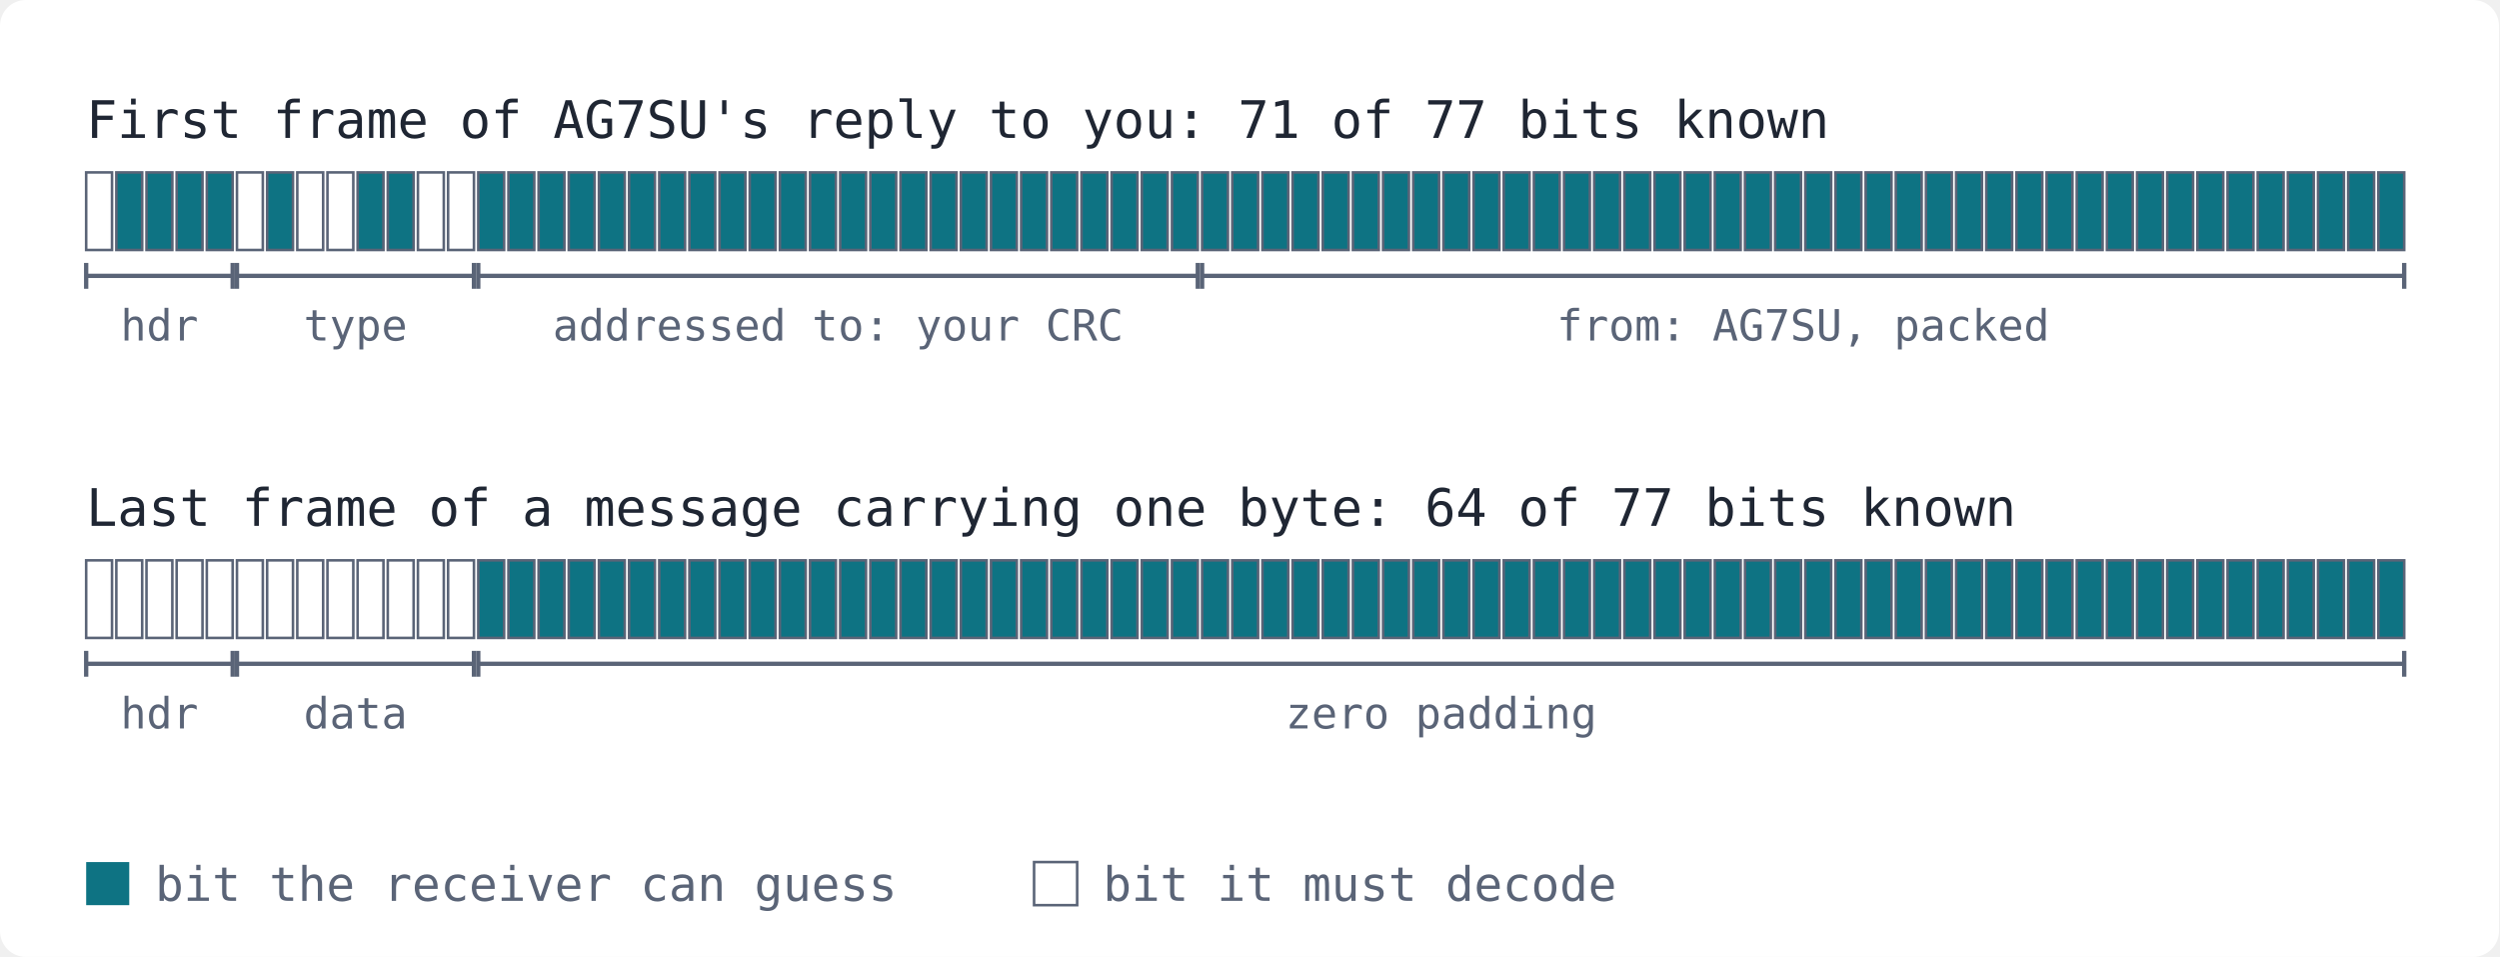
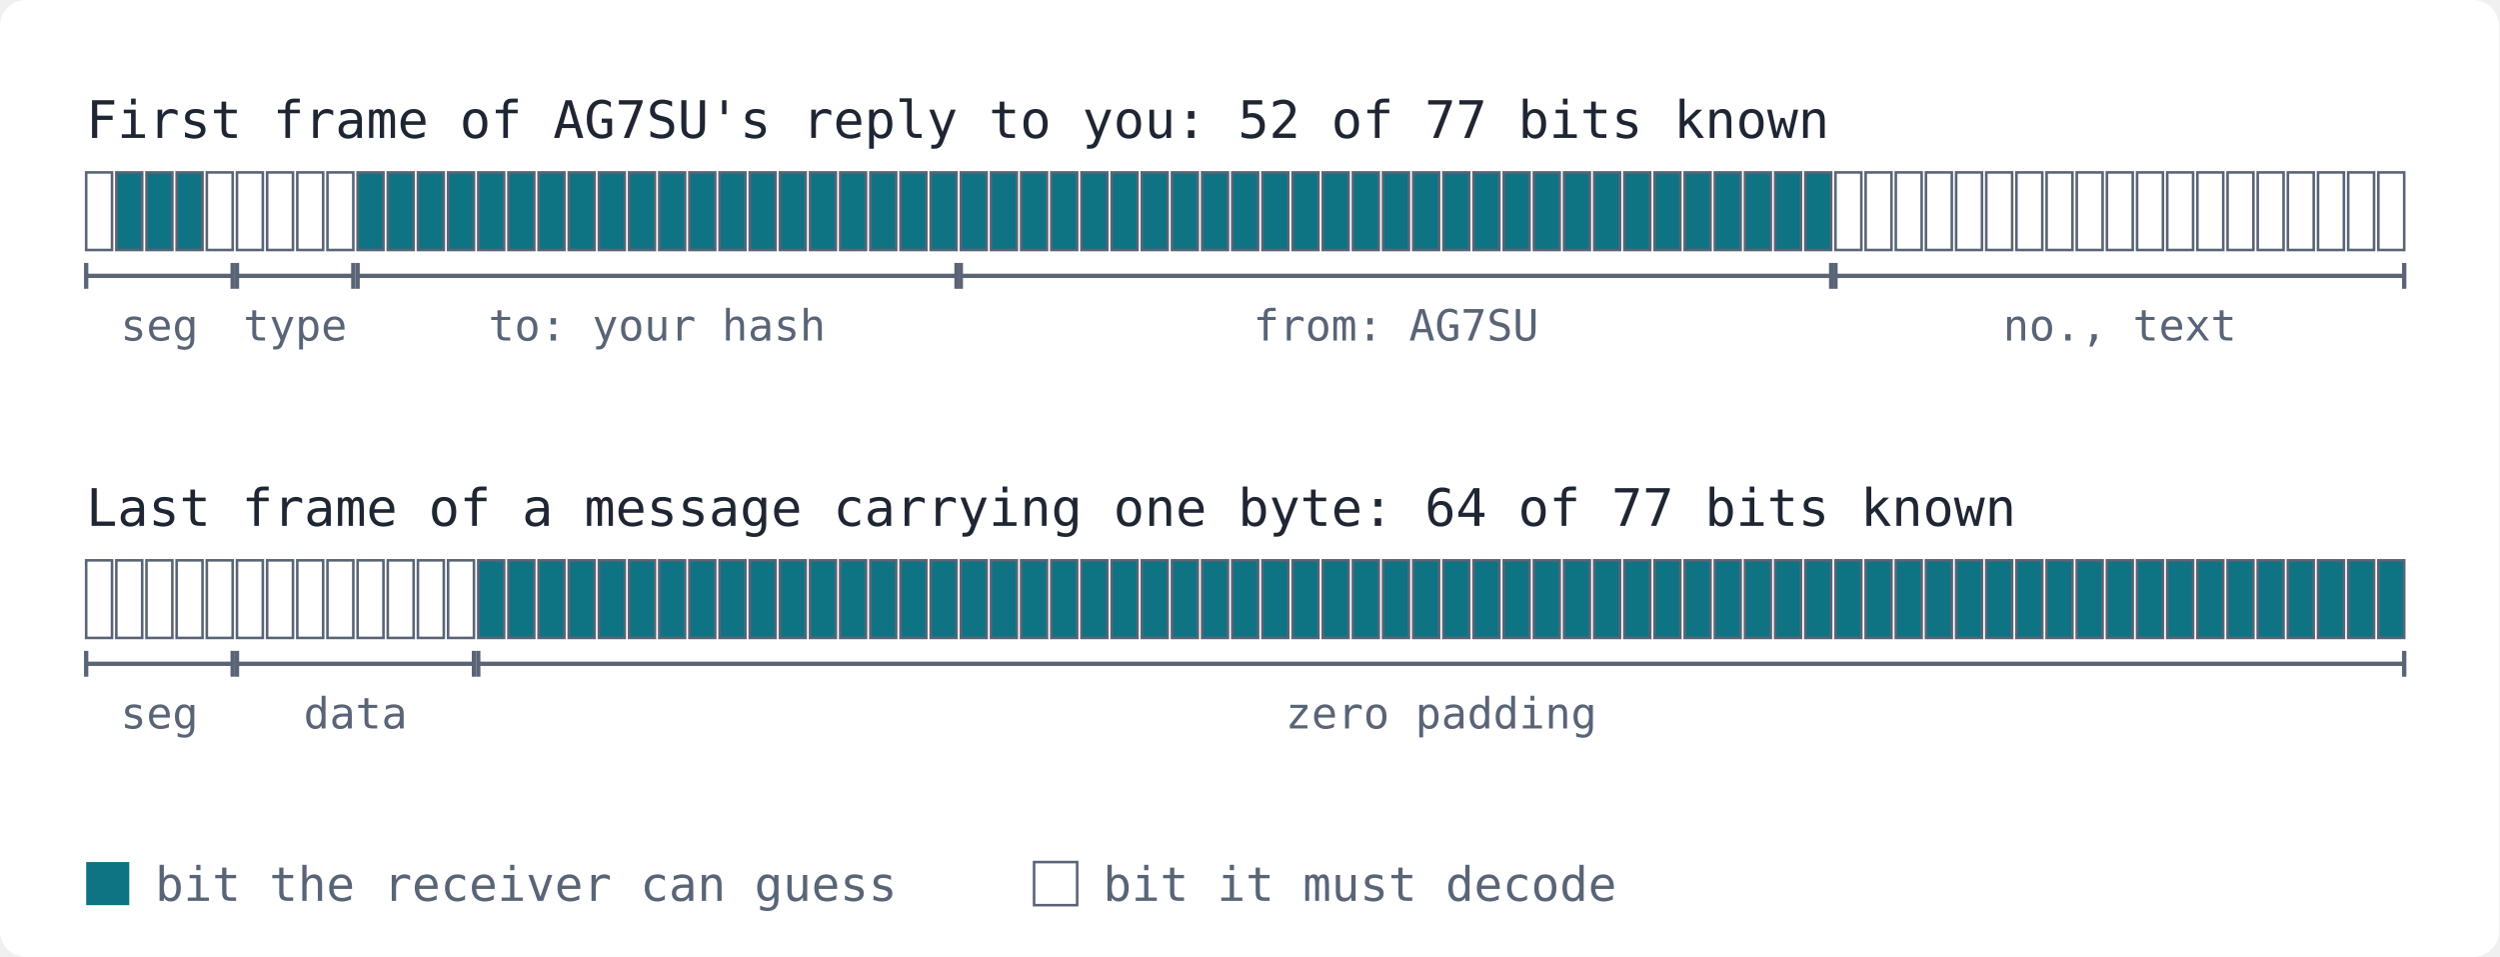
<svg xmlns="http://www.w3.org/2000/svg" viewBox="0 0 580 222" width="580" height="222">
  <rect width="580" height="222" rx="6" fill="#FFFFFF" />
  <g font-family="Menlo, Consolas, monospace">
-     <text x="20" y="32" font-size="12" fill="#1F2633">First frame of AG7SU's reply to you: 71 of 77 bits known</text>
+     <text x="20" y="32" font-size="12" fill="#1F2633">First frame of AG7SU's reply to you: 52 of 77 bits known</text>
    <rect x="20" y="40" width="6" height="18" fill="#FFFFFF" stroke="#5A6477" stroke-width="0.6" />
    <rect x="27" y="40" width="6" height="18" fill="#0E7383" stroke="#5A6477" stroke-width="0.6" />
    <rect x="34" y="40" width="6" height="18" fill="#0E7383" stroke="#5A6477" stroke-width="0.6" />
    <rect x="41" y="40" width="6" height="18" fill="#0E7383" stroke="#5A6477" stroke-width="0.6" />
-     <rect x="48" y="40" width="6" height="18" fill="#0E7383" stroke="#5A6477" stroke-width="0.6" />
+     <rect x="48" y="40" width="6" height="18" fill="#FFFFFF" stroke="#5A6477" stroke-width="0.6" />
    <rect x="55" y="40" width="6" height="18" fill="#FFFFFF" stroke="#5A6477" stroke-width="0.6" />
-     <rect x="62" y="40" width="6" height="18" fill="#0E7383" stroke="#5A6477" stroke-width="0.6" />
+     <rect x="62" y="40" width="6" height="18" fill="#FFFFFF" stroke="#5A6477" stroke-width="0.6" />
    <rect x="69" y="40" width="6" height="18" fill="#FFFFFF" stroke="#5A6477" stroke-width="0.6" />
    <rect x="76" y="40" width="6" height="18" fill="#FFFFFF" stroke="#5A6477" stroke-width="0.6" />
    <rect x="83" y="40" width="6" height="18" fill="#0E7383" stroke="#5A6477" stroke-width="0.6" />
    <rect x="90" y="40" width="6" height="18" fill="#0E7383" stroke="#5A6477" stroke-width="0.6" />
-     <rect x="97" y="40" width="6" height="18" fill="#FFFFFF" stroke="#5A6477" stroke-width="0.6" />
-     <rect x="104" y="40" width="6" height="18" fill="#FFFFFF" stroke="#5A6477" stroke-width="0.6" />
+     <rect x="97" y="40" width="6" height="18" fill="#0E7383" stroke="#5A6477" stroke-width="0.6" />
+     <rect x="104" y="40" width="6" height="18" fill="#0E7383" stroke="#5A6477" stroke-width="0.6" />
    <rect x="111" y="40" width="6" height="18" fill="#0E7383" stroke="#5A6477" stroke-width="0.6" />
    <rect x="118" y="40" width="6" height="18" fill="#0E7383" stroke="#5A6477" stroke-width="0.6" />
    <rect x="125" y="40" width="6" height="18" fill="#0E7383" stroke="#5A6477" stroke-width="0.6" />
    <rect x="132" y="40" width="6" height="18" fill="#0E7383" stroke="#5A6477" stroke-width="0.6" />
    <rect x="139" y="40" width="6" height="18" fill="#0E7383" stroke="#5A6477" stroke-width="0.6" />
    <rect x="146" y="40" width="6" height="18" fill="#0E7383" stroke="#5A6477" stroke-width="0.6" />
    <rect x="153" y="40" width="6" height="18" fill="#0E7383" stroke="#5A6477" stroke-width="0.6" />
    <rect x="160" y="40" width="6" height="18" fill="#0E7383" stroke="#5A6477" stroke-width="0.6" />
    <rect x="167" y="40" width="6" height="18" fill="#0E7383" stroke="#5A6477" stroke-width="0.6" />
    <rect x="174" y="40" width="6" height="18" fill="#0E7383" stroke="#5A6477" stroke-width="0.6" />
    <rect x="181" y="40" width="6" height="18" fill="#0E7383" stroke="#5A6477" stroke-width="0.6" />
    <rect x="188" y="40" width="6" height="18" fill="#0E7383" stroke="#5A6477" stroke-width="0.6" />
    <rect x="195" y="40" width="6" height="18" fill="#0E7383" stroke="#5A6477" stroke-width="0.6" />
    <rect x="202" y="40" width="6" height="18" fill="#0E7383" stroke="#5A6477" stroke-width="0.6" />
    <rect x="209" y="40" width="6" height="18" fill="#0E7383" stroke="#5A6477" stroke-width="0.6" />
    <rect x="216" y="40" width="6" height="18" fill="#0E7383" stroke="#5A6477" stroke-width="0.6" />
    <rect x="223" y="40" width="6" height="18" fill="#0E7383" stroke="#5A6477" stroke-width="0.6" />
    <rect x="230" y="40" width="6" height="18" fill="#0E7383" stroke="#5A6477" stroke-width="0.6" />
    <rect x="237" y="40" width="6" height="18" fill="#0E7383" stroke="#5A6477" stroke-width="0.6" />
    <rect x="244" y="40" width="6" height="18" fill="#0E7383" stroke="#5A6477" stroke-width="0.6" />
    <rect x="251" y="40" width="6" height="18" fill="#0E7383" stroke="#5A6477" stroke-width="0.6" />
    <rect x="258" y="40" width="6" height="18" fill="#0E7383" stroke="#5A6477" stroke-width="0.6" />
    <rect x="265" y="40" width="6" height="18" fill="#0E7383" stroke="#5A6477" stroke-width="0.6" />
    <rect x="272" y="40" width="6" height="18" fill="#0E7383" stroke="#5A6477" stroke-width="0.6" />
    <rect x="279" y="40" width="6" height="18" fill="#0E7383" stroke="#5A6477" stroke-width="0.6" />
    <rect x="286" y="40" width="6" height="18" fill="#0E7383" stroke="#5A6477" stroke-width="0.6" />
    <rect x="293" y="40" width="6" height="18" fill="#0E7383" stroke="#5A6477" stroke-width="0.6" />
    <rect x="300" y="40" width="6" height="18" fill="#0E7383" stroke="#5A6477" stroke-width="0.6" />
    <rect x="307" y="40" width="6" height="18" fill="#0E7383" stroke="#5A6477" stroke-width="0.6" />
    <rect x="314" y="40" width="6" height="18" fill="#0E7383" stroke="#5A6477" stroke-width="0.6" />
    <rect x="321" y="40" width="6" height="18" fill="#0E7383" stroke="#5A6477" stroke-width="0.6" />
    <rect x="328" y="40" width="6" height="18" fill="#0E7383" stroke="#5A6477" stroke-width="0.6" />
    <rect x="335" y="40" width="6" height="18" fill="#0E7383" stroke="#5A6477" stroke-width="0.6" />
    <rect x="342" y="40" width="6" height="18" fill="#0E7383" stroke="#5A6477" stroke-width="0.6" />
    <rect x="349" y="40" width="6" height="18" fill="#0E7383" stroke="#5A6477" stroke-width="0.6" />
    <rect x="356" y="40" width="6" height="18" fill="#0E7383" stroke="#5A6477" stroke-width="0.6" />
    <rect x="363" y="40" width="6" height="18" fill="#0E7383" stroke="#5A6477" stroke-width="0.6" />
    <rect x="370" y="40" width="6" height="18" fill="#0E7383" stroke="#5A6477" stroke-width="0.6" />
    <rect x="377" y="40" width="6" height="18" fill="#0E7383" stroke="#5A6477" stroke-width="0.6" />
    <rect x="384" y="40" width="6" height="18" fill="#0E7383" stroke="#5A6477" stroke-width="0.6" />
    <rect x="391" y="40" width="6" height="18" fill="#0E7383" stroke="#5A6477" stroke-width="0.6" />
    <rect x="398" y="40" width="6" height="18" fill="#0E7383" stroke="#5A6477" stroke-width="0.6" />
    <rect x="405" y="40" width="6" height="18" fill="#0E7383" stroke="#5A6477" stroke-width="0.6" />
    <rect x="412" y="40" width="6" height="18" fill="#0E7383" stroke="#5A6477" stroke-width="0.6" />
    <rect x="419" y="40" width="6" height="18" fill="#0E7383" stroke="#5A6477" stroke-width="0.6" />
-     <rect x="426" y="40" width="6" height="18" fill="#0E7383" stroke="#5A6477" stroke-width="0.6" />
-     <rect x="433" y="40" width="6" height="18" fill="#0E7383" stroke="#5A6477" stroke-width="0.6" />
-     <rect x="440" y="40" width="6" height="18" fill="#0E7383" stroke="#5A6477" stroke-width="0.6" />
-     <rect x="447" y="40" width="6" height="18" fill="#0E7383" stroke="#5A6477" stroke-width="0.6" />
-     <rect x="454" y="40" width="6" height="18" fill="#0E7383" stroke="#5A6477" stroke-width="0.6" />
-     <rect x="461" y="40" width="6" height="18" fill="#0E7383" stroke="#5A6477" stroke-width="0.6" />
-     <rect x="468" y="40" width="6" height="18" fill="#0E7383" stroke="#5A6477" stroke-width="0.6" />
-     <rect x="475" y="40" width="6" height="18" fill="#0E7383" stroke="#5A6477" stroke-width="0.6" />
-     <rect x="482" y="40" width="6" height="18" fill="#0E7383" stroke="#5A6477" stroke-width="0.6" />
-     <rect x="489" y="40" width="6" height="18" fill="#0E7383" stroke="#5A6477" stroke-width="0.6" />
-     <rect x="496" y="40" width="6" height="18" fill="#0E7383" stroke="#5A6477" stroke-width="0.6" />
-     <rect x="503" y="40" width="6" height="18" fill="#0E7383" stroke="#5A6477" stroke-width="0.6" />
-     <rect x="510" y="40" width="6" height="18" fill="#0E7383" stroke="#5A6477" stroke-width="0.6" />
-     <rect x="517" y="40" width="6" height="18" fill="#0E7383" stroke="#5A6477" stroke-width="0.6" />
-     <rect x="524" y="40" width="6" height="18" fill="#0E7383" stroke="#5A6477" stroke-width="0.6" />
-     <rect x="531" y="40" width="6" height="18" fill="#0E7383" stroke="#5A6477" stroke-width="0.6" />
-     <rect x="538" y="40" width="6" height="18" fill="#0E7383" stroke="#5A6477" stroke-width="0.6" />
-     <rect x="545" y="40" width="6" height="18" fill="#0E7383" stroke="#5A6477" stroke-width="0.6" />
-     <rect x="552" y="40" width="6" height="18" fill="#0E7383" stroke="#5A6477" stroke-width="0.6" />
+     <rect x="426" y="40" width="6" height="18" fill="#FFFFFF" stroke="#5A6477" stroke-width="0.6" />
+     <rect x="433" y="40" width="6" height="18" fill="#FFFFFF" stroke="#5A6477" stroke-width="0.6" />
+     <rect x="440" y="40" width="6" height="18" fill="#FFFFFF" stroke="#5A6477" stroke-width="0.6" />
+     <rect x="447" y="40" width="6" height="18" fill="#FFFFFF" stroke="#5A6477" stroke-width="0.6" />
+     <rect x="454" y="40" width="6" height="18" fill="#FFFFFF" stroke="#5A6477" stroke-width="0.6" />
+     <rect x="461" y="40" width="6" height="18" fill="#FFFFFF" stroke="#5A6477" stroke-width="0.6" />
+     <rect x="468" y="40" width="6" height="18" fill="#FFFFFF" stroke="#5A6477" stroke-width="0.6" />
+     <rect x="475" y="40" width="6" height="18" fill="#FFFFFF" stroke="#5A6477" stroke-width="0.6" />
+     <rect x="482" y="40" width="6" height="18" fill="#FFFFFF" stroke="#5A6477" stroke-width="0.6" />
+     <rect x="489" y="40" width="6" height="18" fill="#FFFFFF" stroke="#5A6477" stroke-width="0.6" />
+     <rect x="496" y="40" width="6" height="18" fill="#FFFFFF" stroke="#5A6477" stroke-width="0.6" />
+     <rect x="503" y="40" width="6" height="18" fill="#FFFFFF" stroke="#5A6477" stroke-width="0.6" />
+     <rect x="510" y="40" width="6" height="18" fill="#FFFFFF" stroke="#5A6477" stroke-width="0.6" />
+     <rect x="517" y="40" width="6" height="18" fill="#FFFFFF" stroke="#5A6477" stroke-width="0.6" />
+     <rect x="524" y="40" width="6" height="18" fill="#FFFFFF" stroke="#5A6477" stroke-width="0.6" />
+     <rect x="531" y="40" width="6" height="18" fill="#FFFFFF" stroke="#5A6477" stroke-width="0.6" />
+     <rect x="538" y="40" width="6" height="18" fill="#FFFFFF" stroke="#5A6477" stroke-width="0.6" />
+     <rect x="545" y="40" width="6" height="18" fill="#FFFFFF" stroke="#5A6477" stroke-width="0.6" />
+     <rect x="552" y="40" width="6" height="18" fill="#FFFFFF" stroke="#5A6477" stroke-width="0.6" />
    <line x1="20" y1="64" x2="54" y2="64" stroke="#5A6477" stroke-width="1" />
    <line x1="20" y1="61" x2="20" y2="67" stroke="#5A6477" />
    <line x1="54" y1="61" x2="54" y2="67" stroke="#5A6477" />
-     <text x="37.0" y="79" font-size="10" text-anchor="middle" fill="#5A6477">hdr</text>
-     <line x1="55" y1="64" x2="110" y2="64" stroke="#5A6477" stroke-width="1" />
+     <text x="37.0" y="79" font-size="10" text-anchor="middle" fill="#5A6477">seg</text>
+     <line x1="55" y1="64" x2="82" y2="64" stroke="#5A6477" stroke-width="1" />
    <line x1="55" y1="61" x2="55" y2="67" stroke="#5A6477" />
-     <line x1="110" y1="61" x2="110" y2="67" stroke="#5A6477" />
-     <text x="82.5" y="79" font-size="10" text-anchor="middle" fill="#5A6477">type</text>
-     <line x1="111" y1="64" x2="278" y2="64" stroke="#5A6477" stroke-width="1" />
-     <line x1="111" y1="61" x2="111" y2="67" stroke="#5A6477" />
-     <line x1="278" y1="61" x2="278" y2="67" stroke="#5A6477" />
-     <text x="194.5" y="79" font-size="10" text-anchor="middle" fill="#5A6477">addressed to: your CRC</text>
-     <line x1="279" y1="64" x2="558" y2="64" stroke="#5A6477" stroke-width="1" />
-     <line x1="279" y1="61" x2="279" y2="67" stroke="#5A6477" />
+     <line x1="82" y1="61" x2="82" y2="67" stroke="#5A6477" />
+     <text x="68.5" y="79" font-size="10" text-anchor="middle" fill="#5A6477">type</text>
+     <line x1="83" y1="64" x2="222" y2="64" stroke="#5A6477" stroke-width="1" />
+     <line x1="83" y1="61" x2="83" y2="67" stroke="#5A6477" />
+     <line x1="222" y1="61" x2="222" y2="67" stroke="#5A6477" />
+     <text x="152.5" y="79" font-size="10" text-anchor="middle" fill="#5A6477">to: your hash</text>
+     <line x1="223" y1="64" x2="425" y2="64" stroke="#5A6477" stroke-width="1" />
+     <line x1="223" y1="61" x2="223" y2="67" stroke="#5A6477" />
+     <line x1="425" y1="61" x2="425" y2="67" stroke="#5A6477" />
+     <text x="324.0" y="79" font-size="10" text-anchor="middle" fill="#5A6477">from: AG7SU</text>
+     <line x1="426" y1="64" x2="558" y2="64" stroke="#5A6477" stroke-width="1" />
+     <line x1="426" y1="61" x2="426" y2="67" stroke="#5A6477" />
    <line x1="558" y1="61" x2="558" y2="67" stroke="#5A6477" />
-     <text x="418.5" y="79" font-size="10" text-anchor="middle" fill="#5A6477">from: AG7SU, packed</text>
+     <text x="492.0" y="79" font-size="10" text-anchor="middle" fill="#5A6477">no., text</text>
    <text x="20" y="122" font-size="12" fill="#1F2633">Last frame of a message carrying one byte: 64 of 77 bits known</text>
    <rect x="20" y="130" width="6" height="18" fill="#FFFFFF" stroke="#5A6477" stroke-width="0.6" />
    <rect x="27" y="130" width="6" height="18" fill="#FFFFFF" stroke="#5A6477" stroke-width="0.6" />
    <rect x="34" y="130" width="6" height="18" fill="#FFFFFF" stroke="#5A6477" stroke-width="0.6" />
    <rect x="41" y="130" width="6" height="18" fill="#FFFFFF" stroke="#5A6477" stroke-width="0.6" />
    <rect x="48" y="130" width="6" height="18" fill="#FFFFFF" stroke="#5A6477" stroke-width="0.6" />
    <rect x="55" y="130" width="6" height="18" fill="#FFFFFF" stroke="#5A6477" stroke-width="0.6" />
    <rect x="62" y="130" width="6" height="18" fill="#FFFFFF" stroke="#5A6477" stroke-width="0.6" />
    <rect x="69" y="130" width="6" height="18" fill="#FFFFFF" stroke="#5A6477" stroke-width="0.6" />
    <rect x="76" y="130" width="6" height="18" fill="#FFFFFF" stroke="#5A6477" stroke-width="0.6" />
    <rect x="83" y="130" width="6" height="18" fill="#FFFFFF" stroke="#5A6477" stroke-width="0.6" />
    <rect x="90" y="130" width="6" height="18" fill="#FFFFFF" stroke="#5A6477" stroke-width="0.6" />
    <rect x="97" y="130" width="6" height="18" fill="#FFFFFF" stroke="#5A6477" stroke-width="0.6" />
    <rect x="104" y="130" width="6" height="18" fill="#FFFFFF" stroke="#5A6477" stroke-width="0.6" />
    <rect x="111" y="130" width="6" height="18" fill="#0E7383" stroke="#5A6477" stroke-width="0.6" />
    <rect x="118" y="130" width="6" height="18" fill="#0E7383" stroke="#5A6477" stroke-width="0.6" />
    <rect x="125" y="130" width="6" height="18" fill="#0E7383" stroke="#5A6477" stroke-width="0.6" />
    <rect x="132" y="130" width="6" height="18" fill="#0E7383" stroke="#5A6477" stroke-width="0.6" />
    <rect x="139" y="130" width="6" height="18" fill="#0E7383" stroke="#5A6477" stroke-width="0.6" />
    <rect x="146" y="130" width="6" height="18" fill="#0E7383" stroke="#5A6477" stroke-width="0.6" />
    <rect x="153" y="130" width="6" height="18" fill="#0E7383" stroke="#5A6477" stroke-width="0.6" />
    <rect x="160" y="130" width="6" height="18" fill="#0E7383" stroke="#5A6477" stroke-width="0.6" />
    <rect x="167" y="130" width="6" height="18" fill="#0E7383" stroke="#5A6477" stroke-width="0.6" />
    <rect x="174" y="130" width="6" height="18" fill="#0E7383" stroke="#5A6477" stroke-width="0.6" />
    <rect x="181" y="130" width="6" height="18" fill="#0E7383" stroke="#5A6477" stroke-width="0.6" />
    <rect x="188" y="130" width="6" height="18" fill="#0E7383" stroke="#5A6477" stroke-width="0.6" />
    <rect x="195" y="130" width="6" height="18" fill="#0E7383" stroke="#5A6477" stroke-width="0.6" />
    <rect x="202" y="130" width="6" height="18" fill="#0E7383" stroke="#5A6477" stroke-width="0.6" />
    <rect x="209" y="130" width="6" height="18" fill="#0E7383" stroke="#5A6477" stroke-width="0.6" />
    <rect x="216" y="130" width="6" height="18" fill="#0E7383" stroke="#5A6477" stroke-width="0.6" />
    <rect x="223" y="130" width="6" height="18" fill="#0E7383" stroke="#5A6477" stroke-width="0.6" />
    <rect x="230" y="130" width="6" height="18" fill="#0E7383" stroke="#5A6477" stroke-width="0.6" />
    <rect x="237" y="130" width="6" height="18" fill="#0E7383" stroke="#5A6477" stroke-width="0.6" />
    <rect x="244" y="130" width="6" height="18" fill="#0E7383" stroke="#5A6477" stroke-width="0.6" />
    <rect x="251" y="130" width="6" height="18" fill="#0E7383" stroke="#5A6477" stroke-width="0.6" />
    <rect x="258" y="130" width="6" height="18" fill="#0E7383" stroke="#5A6477" stroke-width="0.6" />
    <rect x="265" y="130" width="6" height="18" fill="#0E7383" stroke="#5A6477" stroke-width="0.6" />
    <rect x="272" y="130" width="6" height="18" fill="#0E7383" stroke="#5A6477" stroke-width="0.6" />
    <rect x="279" y="130" width="6" height="18" fill="#0E7383" stroke="#5A6477" stroke-width="0.6" />
    <rect x="286" y="130" width="6" height="18" fill="#0E7383" stroke="#5A6477" stroke-width="0.6" />
    <rect x="293" y="130" width="6" height="18" fill="#0E7383" stroke="#5A6477" stroke-width="0.6" />
    <rect x="300" y="130" width="6" height="18" fill="#0E7383" stroke="#5A6477" stroke-width="0.6" />
    <rect x="307" y="130" width="6" height="18" fill="#0E7383" stroke="#5A6477" stroke-width="0.6" />
    <rect x="314" y="130" width="6" height="18" fill="#0E7383" stroke="#5A6477" stroke-width="0.6" />
    <rect x="321" y="130" width="6" height="18" fill="#0E7383" stroke="#5A6477" stroke-width="0.6" />
    <rect x="328" y="130" width="6" height="18" fill="#0E7383" stroke="#5A6477" stroke-width="0.6" />
    <rect x="335" y="130" width="6" height="18" fill="#0E7383" stroke="#5A6477" stroke-width="0.6" />
    <rect x="342" y="130" width="6" height="18" fill="#0E7383" stroke="#5A6477" stroke-width="0.6" />
    <rect x="349" y="130" width="6" height="18" fill="#0E7383" stroke="#5A6477" stroke-width="0.6" />
    <rect x="356" y="130" width="6" height="18" fill="#0E7383" stroke="#5A6477" stroke-width="0.6" />
    <rect x="363" y="130" width="6" height="18" fill="#0E7383" stroke="#5A6477" stroke-width="0.6" />
    <rect x="370" y="130" width="6" height="18" fill="#0E7383" stroke="#5A6477" stroke-width="0.6" />
    <rect x="377" y="130" width="6" height="18" fill="#0E7383" stroke="#5A6477" stroke-width="0.6" />
    <rect x="384" y="130" width="6" height="18" fill="#0E7383" stroke="#5A6477" stroke-width="0.6" />
    <rect x="391" y="130" width="6" height="18" fill="#0E7383" stroke="#5A6477" stroke-width="0.6" />
    <rect x="398" y="130" width="6" height="18" fill="#0E7383" stroke="#5A6477" stroke-width="0.6" />
    <rect x="405" y="130" width="6" height="18" fill="#0E7383" stroke="#5A6477" stroke-width="0.6" />
    <rect x="412" y="130" width="6" height="18" fill="#0E7383" stroke="#5A6477" stroke-width="0.6" />
    <rect x="419" y="130" width="6" height="18" fill="#0E7383" stroke="#5A6477" stroke-width="0.6" />
    <rect x="426" y="130" width="6" height="18" fill="#0E7383" stroke="#5A6477" stroke-width="0.6" />
    <rect x="433" y="130" width="6" height="18" fill="#0E7383" stroke="#5A6477" stroke-width="0.6" />
    <rect x="440" y="130" width="6" height="18" fill="#0E7383" stroke="#5A6477" stroke-width="0.6" />
    <rect x="447" y="130" width="6" height="18" fill="#0E7383" stroke="#5A6477" stroke-width="0.6" />
    <rect x="454" y="130" width="6" height="18" fill="#0E7383" stroke="#5A6477" stroke-width="0.6" />
    <rect x="461" y="130" width="6" height="18" fill="#0E7383" stroke="#5A6477" stroke-width="0.6" />
    <rect x="468" y="130" width="6" height="18" fill="#0E7383" stroke="#5A6477" stroke-width="0.6" />
    <rect x="475" y="130" width="6" height="18" fill="#0E7383" stroke="#5A6477" stroke-width="0.6" />
    <rect x="482" y="130" width="6" height="18" fill="#0E7383" stroke="#5A6477" stroke-width="0.6" />
    <rect x="489" y="130" width="6" height="18" fill="#0E7383" stroke="#5A6477" stroke-width="0.6" />
    <rect x="496" y="130" width="6" height="18" fill="#0E7383" stroke="#5A6477" stroke-width="0.6" />
    <rect x="503" y="130" width="6" height="18" fill="#0E7383" stroke="#5A6477" stroke-width="0.6" />
    <rect x="510" y="130" width="6" height="18" fill="#0E7383" stroke="#5A6477" stroke-width="0.6" />
    <rect x="517" y="130" width="6" height="18" fill="#0E7383" stroke="#5A6477" stroke-width="0.6" />
    <rect x="524" y="130" width="6" height="18" fill="#0E7383" stroke="#5A6477" stroke-width="0.6" />
    <rect x="531" y="130" width="6" height="18" fill="#0E7383" stroke="#5A6477" stroke-width="0.6" />
    <rect x="538" y="130" width="6" height="18" fill="#0E7383" stroke="#5A6477" stroke-width="0.6" />
    <rect x="545" y="130" width="6" height="18" fill="#0E7383" stroke="#5A6477" stroke-width="0.6" />
    <rect x="552" y="130" width="6" height="18" fill="#0E7383" stroke="#5A6477" stroke-width="0.6" />
    <line x1="20" y1="154" x2="54" y2="154" stroke="#5A6477" stroke-width="1" />
    <line x1="20" y1="151" x2="20" y2="157" stroke="#5A6477" />
    <line x1="54" y1="151" x2="54" y2="157" stroke="#5A6477" />
-     <text x="37.0" y="169" font-size="10" text-anchor="middle" fill="#5A6477">hdr</text>
+     <text x="37.0" y="169" font-size="10" text-anchor="middle" fill="#5A6477">seg</text>
    <line x1="55" y1="154" x2="110" y2="154" stroke="#5A6477" stroke-width="1" />
    <line x1="55" y1="151" x2="55" y2="157" stroke="#5A6477" />
    <line x1="110" y1="151" x2="110" y2="157" stroke="#5A6477" />
    <text x="82.5" y="169" font-size="10" text-anchor="middle" fill="#5A6477">data</text>
    <line x1="111" y1="154" x2="558" y2="154" stroke="#5A6477" stroke-width="1" />
    <line x1="111" y1="151" x2="111" y2="157" stroke="#5A6477" />
    <line x1="558" y1="151" x2="558" y2="157" stroke="#5A6477" />
    <text x="334.5" y="169" font-size="10" text-anchor="middle" fill="#5A6477">zero padding</text>
    <rect x="20" y="200" width="10" height="10" fill="#0E7383" />
    <text x="36" y="209" font-size="11" fill="#5A6477">bit the receiver can guess</text>
    <rect x="240" y="200" width="10" height="10" fill="#FFFFFF" stroke="#5A6477" stroke-width="0.6" />
    <text x="256" y="209" font-size="11" fill="#5A6477">bit it must decode</text>
  </g>
</svg>
